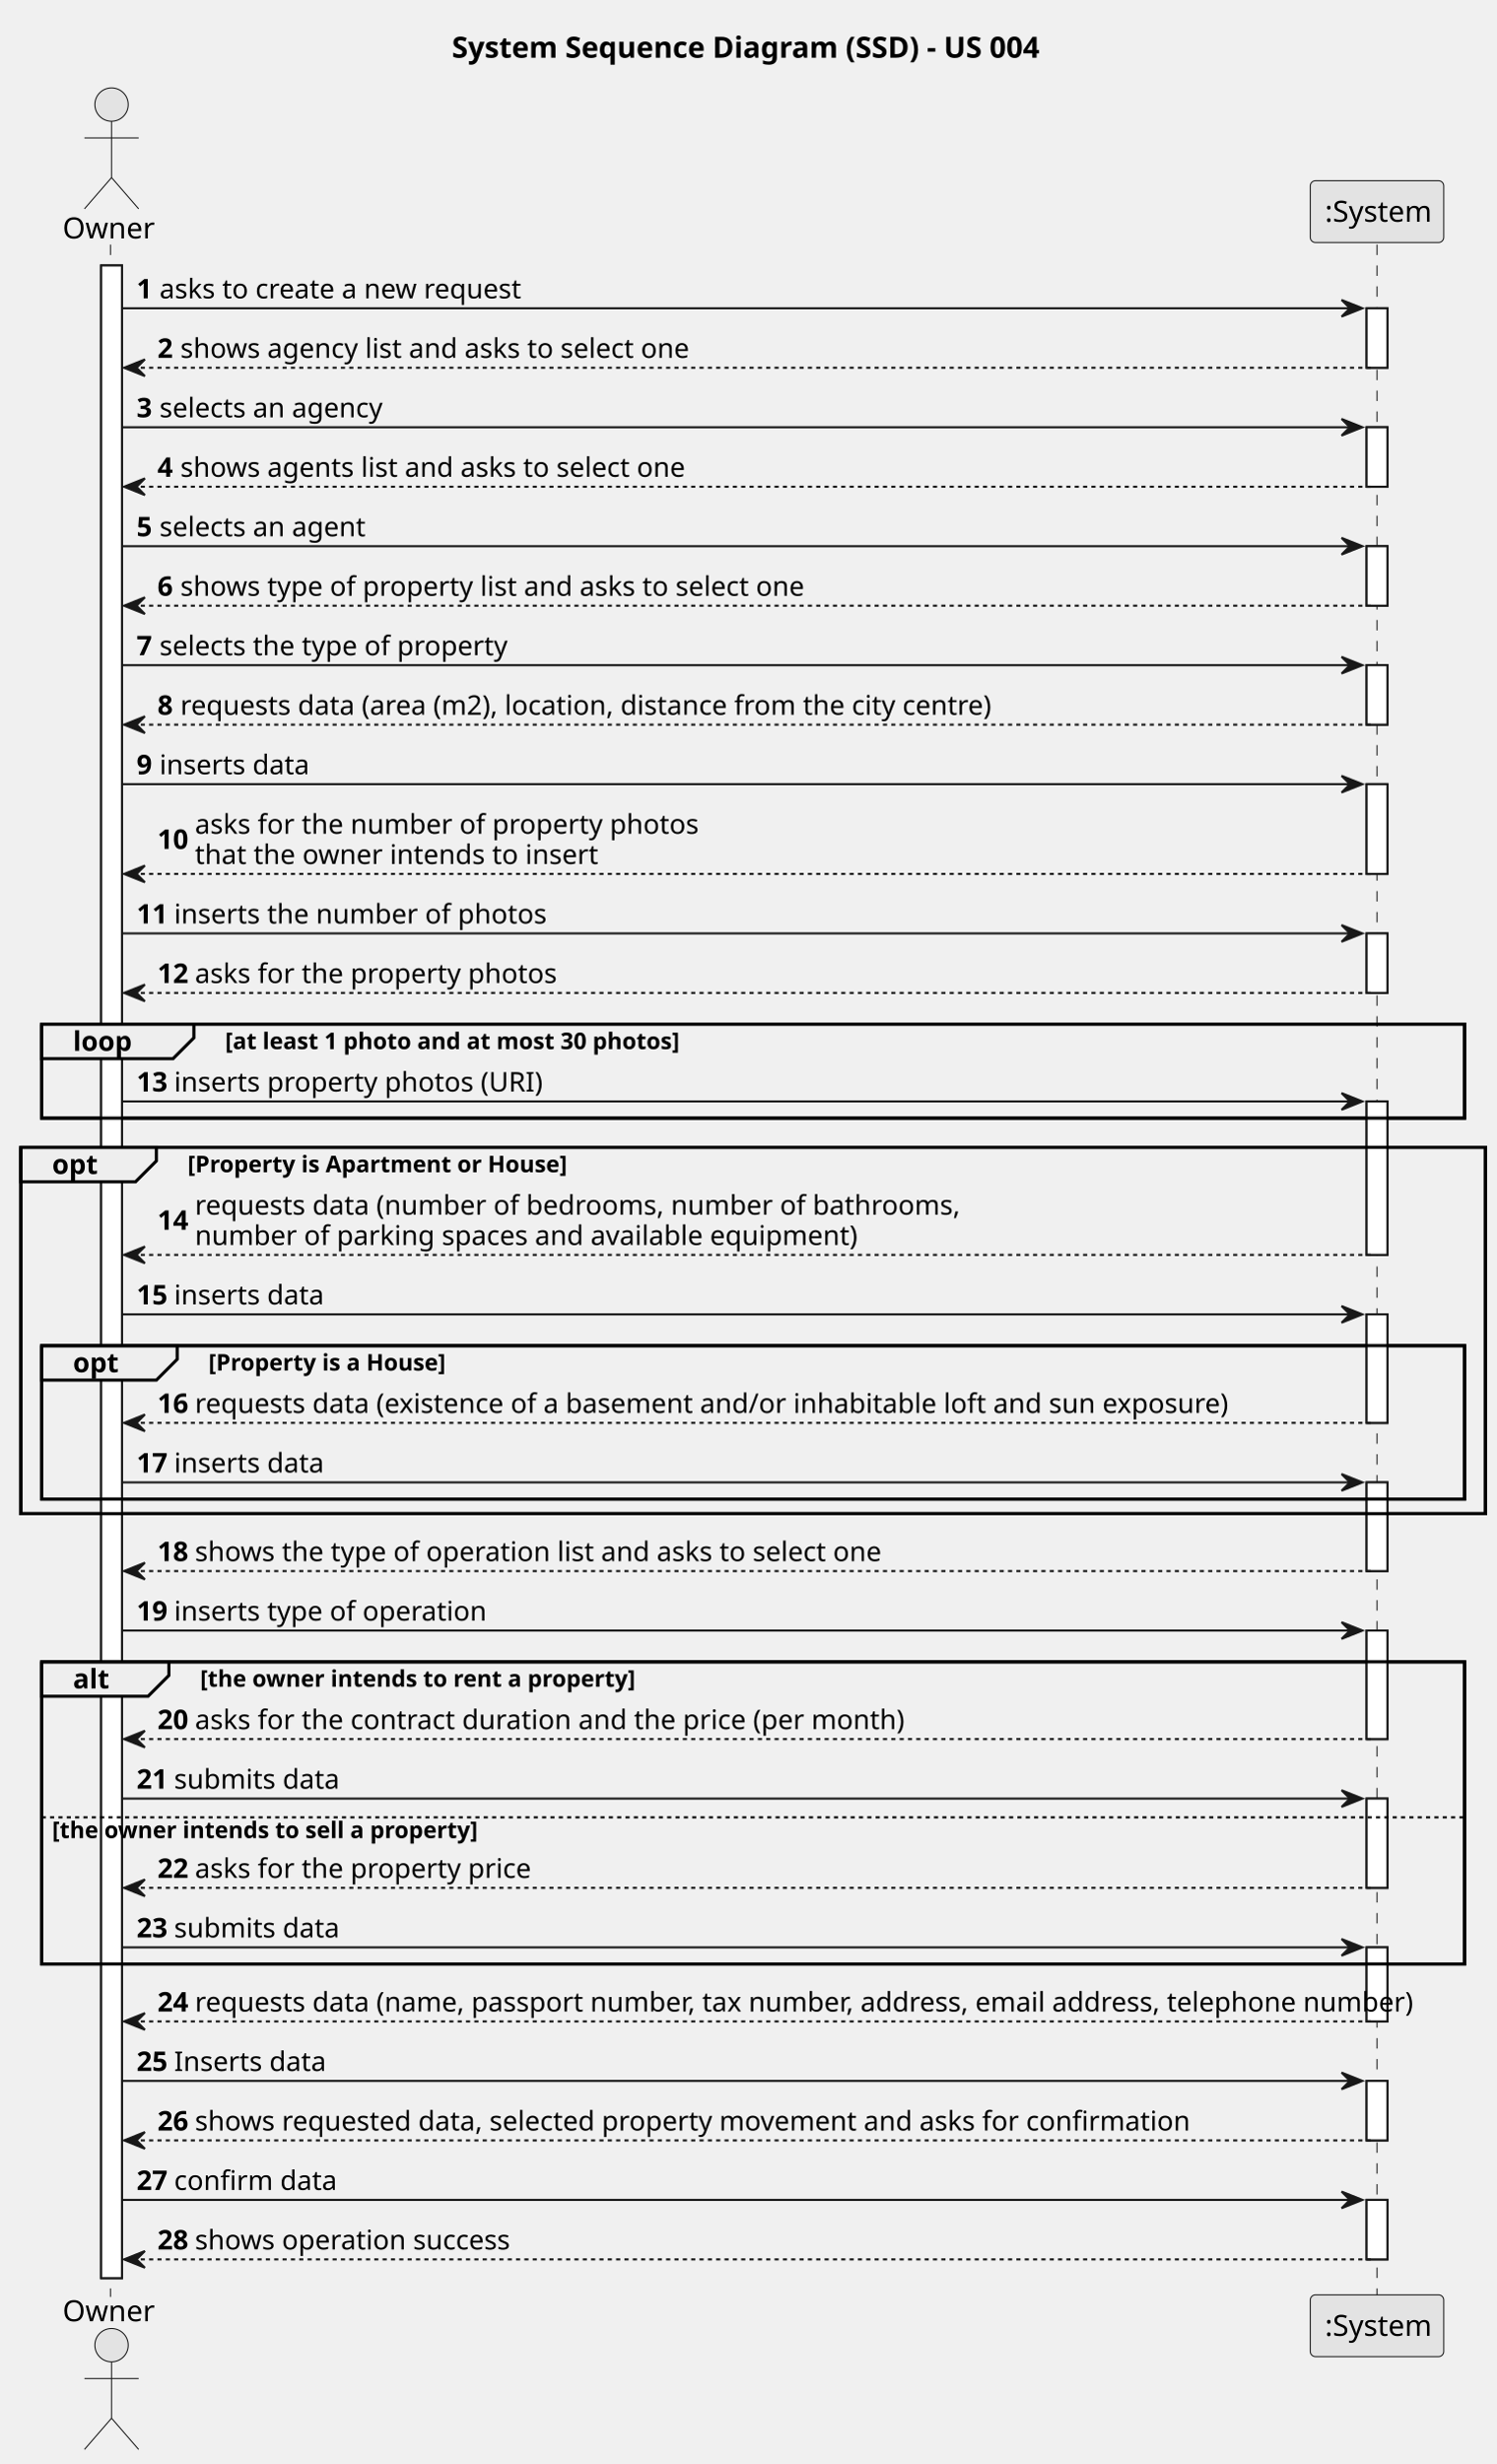
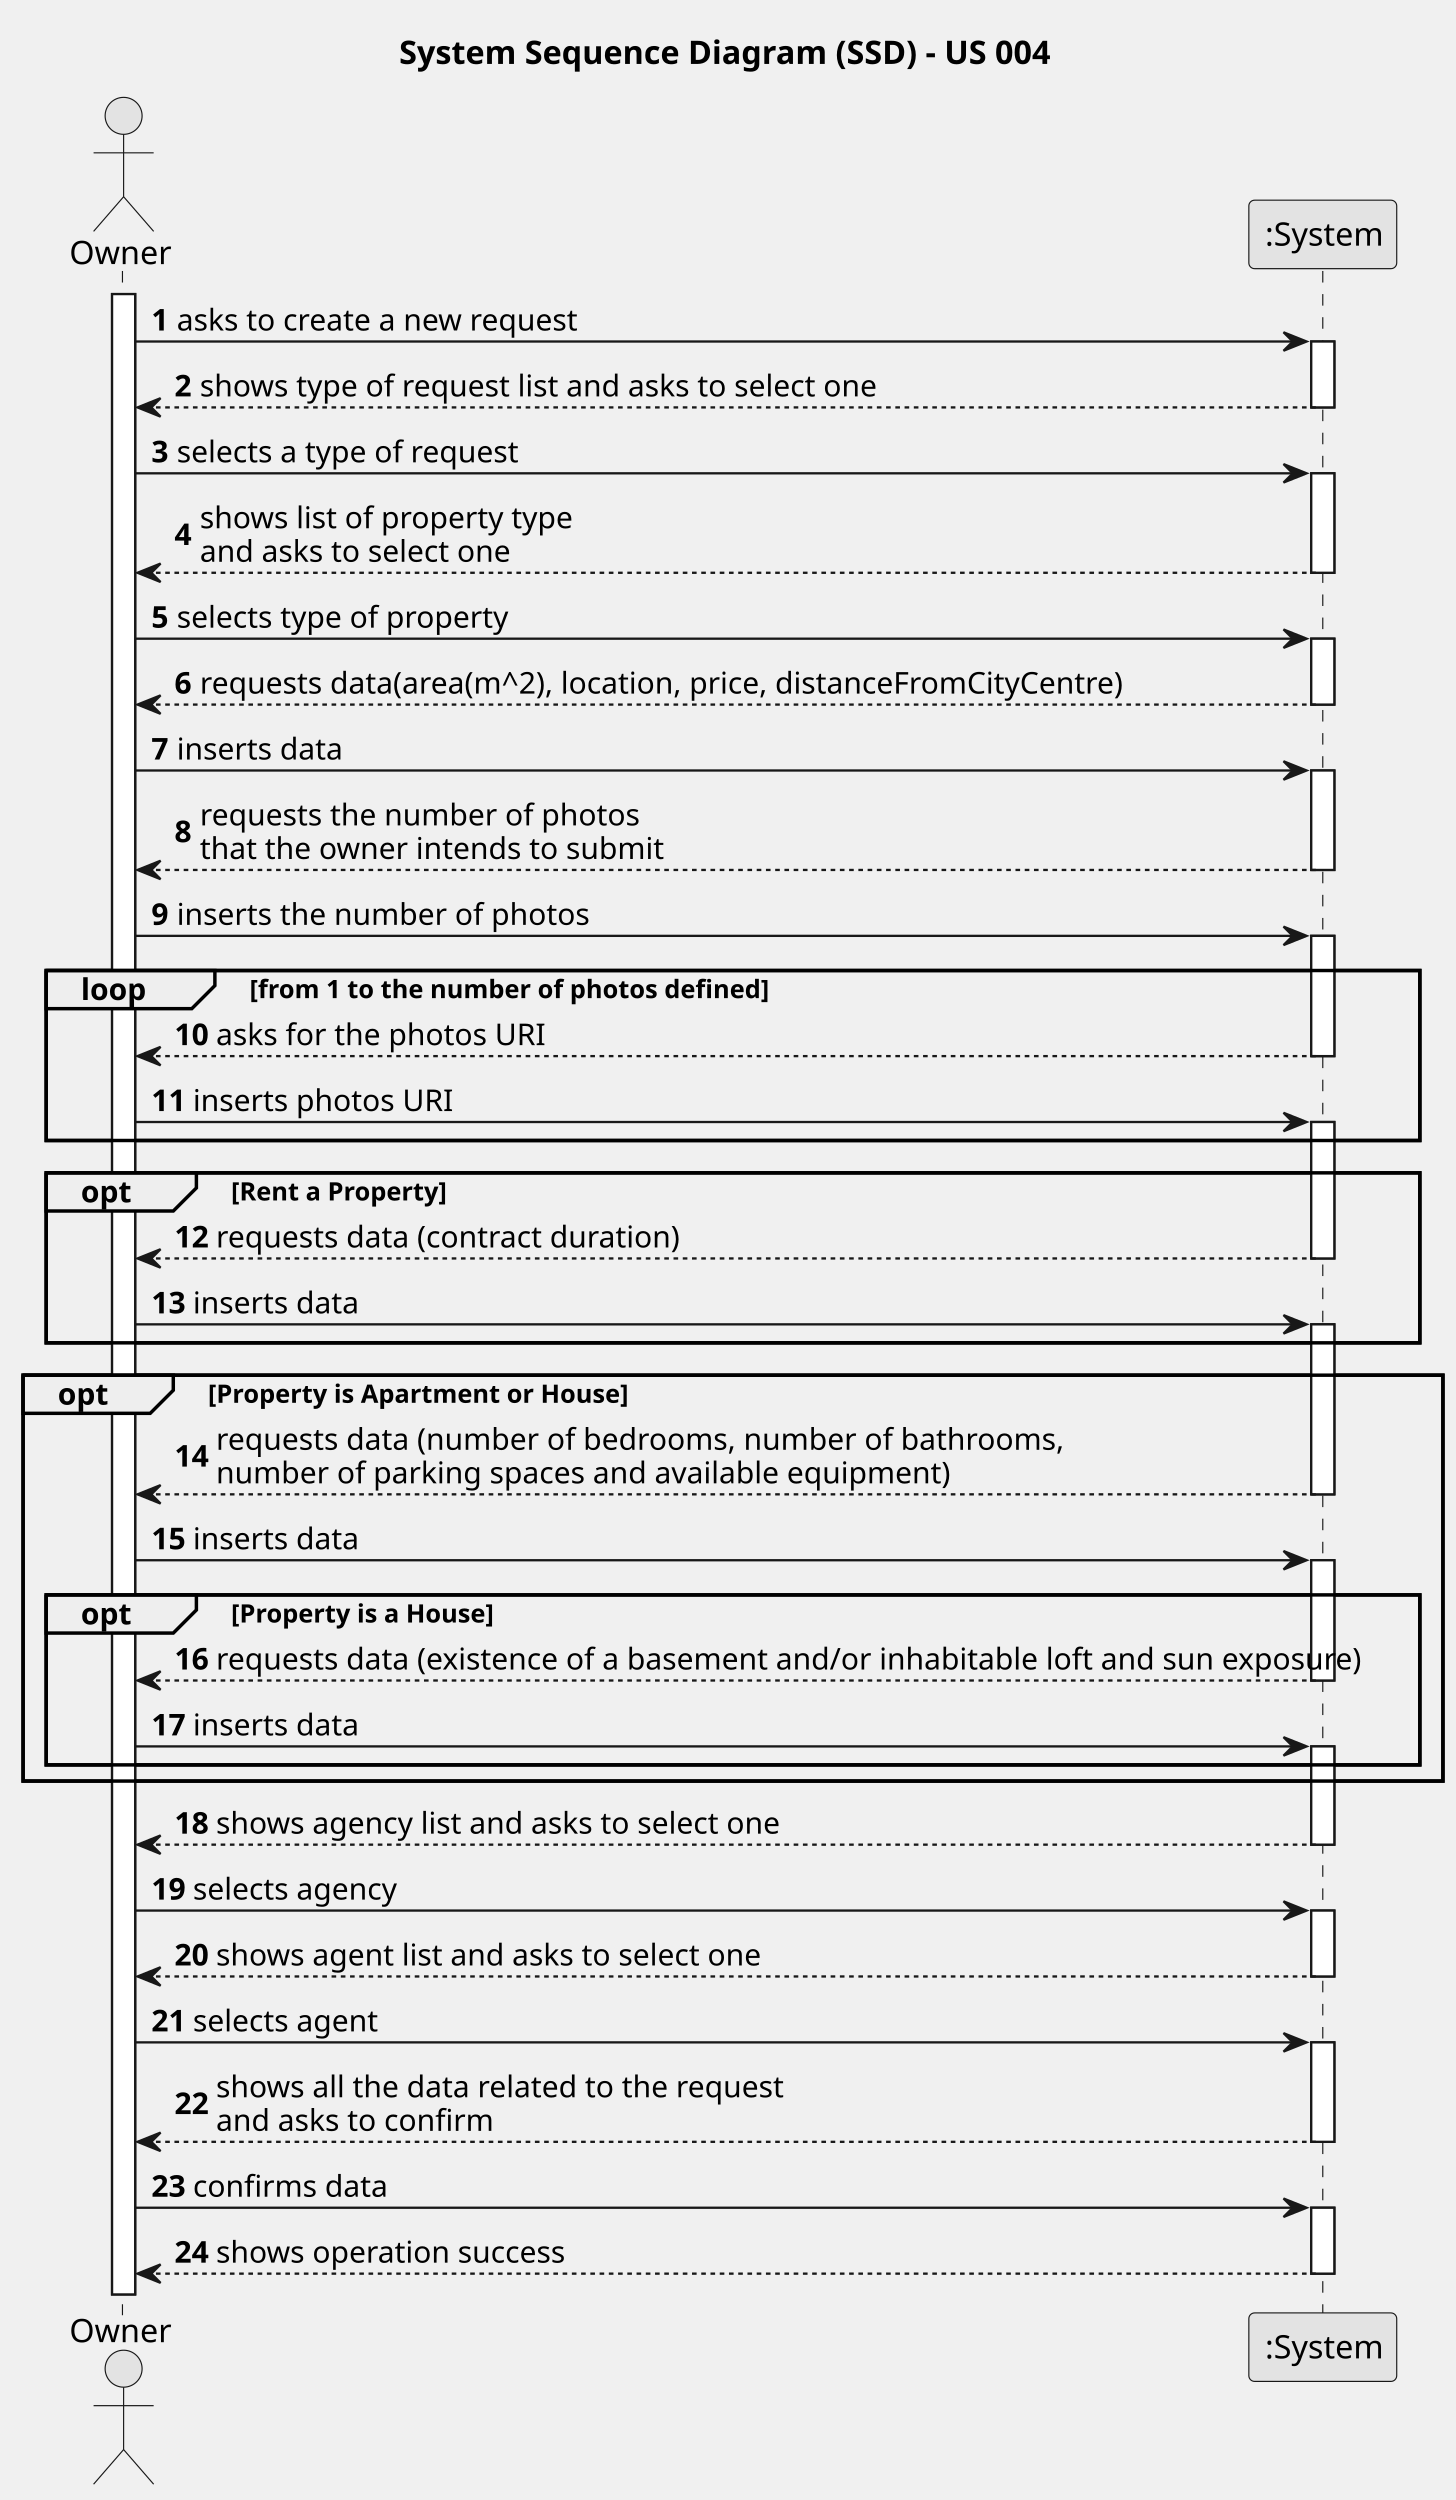
- <svg xmlns="http://www.w3.org/2000/svg" contentStyleType="text/css" height="1181px" preserveAspectRatio="none" style="width:718px;height:1181px;background:#FFFFFF;" version="1.1" viewBox="0 0 718 1181" width="718px" zoomAndPan="magnify">
+ <svg xmlns="http://www.w3.org/2000/svg" contentStyleType="text/css" height="1082px" preserveAspectRatio="none" style="width:630px;height:1082px;background:#FFFFFF;" version="1.1" viewBox="0 0 630 1082" width="630px" zoomAndPan="magnify">
  <defs />
  <g>
-     <text fill="#000000" font-family="sans-serif" font-size="14" font-weight="bold" lengthAdjust="spacing" textLength="288" x="216.75" y="27.674">System Sequence Diagram (SSD) - US 004</text>
-     <rect fill="#FFFFFF" height="965.086" style="stroke:#181818;stroke-width:1.0;" width="10" x="48.5" y="127.281" />
-     <rect fill="#FFFFFF" height="28.523" style="stroke:#181818;stroke-width:1.0;" width="10" x="655.5" y="147.805" />
-     <rect fill="#FFFFFF" height="28.523" style="stroke:#181818;stroke-width:1.0;" width="10" x="655.5" y="204.852" />
-     <rect fill="#FFFFFF" height="28.523" style="stroke:#181818;stroke-width:1.0;" width="10" x="655.5" y="261.898" />
-     <rect fill="#FFFFFF" height="28.523" style="stroke:#181818;stroke-width:1.0;" width="10" x="655.5" y="318.945" />
-     <rect fill="#FFFFFF" height="43.047" style="stroke:#181818;stroke-width:1.0;" width="10" x="655.5" y="375.992" />
-     <rect fill="#FFFFFF" height="28.523" style="stroke:#181818;stroke-width:1.0;" width="10" x="655.5" y="447.562" />
-     <rect fill="#FFFFFF" height="73.57" style="stroke:#181818;stroke-width:1.0;" width="10" x="655.5" y="528.133" />
-     <rect fill="#FFFFFF" height="52.047" style="stroke:#181818;stroke-width:1.0;" width="10" x="655.5" y="630.227" />
-     <rect fill="#FFFFFF" height="42.523" style="stroke:#181818;stroke-width:1.0;" width="10" x="655.5" y="710.797" />
-     <rect fill="#FFFFFF" height="52.047" style="stroke:#181818;stroke-width:1.0;" width="10" x="655.5" y="781.844" />
-     <rect fill="#FFFFFF" height="42.812" style="stroke:#181818;stroke-width:1.0;" width="10" x="655.5" y="862.414" />
-     <rect fill="#FFFFFF" height="35.523" style="stroke:#181818;stroke-width:1.0;" width="10" x="655.5" y="933.75" />
-     <rect fill="#FFFFFF" height="28.523" style="stroke:#181818;stroke-width:1.0;" width="10" x="655.5" y="997.797" />
-     <rect fill="#FFFFFF" height="28.523" style="stroke:#181818;stroke-width:1.0;" width="10" x="655.5" y="1054.844" />
-     <rect fill="none" height="45.047" style="stroke:#000000;stroke-width:1.5;" width="682.5" x="20" y="491.086" />
-     <rect fill="none" height="175.664" style="stroke:#000000;stroke-width:1.5;" width="702.5" x="10" y="550.133" />
-     <rect fill="none" height="73.57" style="stroke:#000000;stroke-width:1.5;" width="682.5" x="20" y="645.227" />
-     <rect fill="none" height="144.906" style="stroke:#000000;stroke-width:1.5;" width="682.5" x="20" y="796.844" />
-     <line style="stroke:#181818;stroke-width:0.5;stroke-dasharray:5.0,5.0;" x1="53" x2="53" y1="117.281" y2="1101.367" />
-     <line style="stroke:#181818;stroke-width:0.5;stroke-dasharray:5.0,5.0;" x1="660.5" x2="660.5" y1="117.281" y2="1101.367" />
+     <text fill="#000000" font-family="sans-serif" font-size="14" font-weight="bold" lengthAdjust="spacing" textLength="288" x="172.75" y="27.674">System Sequence Diagram (SSD) - US 004</text>
+     <rect fill="#FFFFFF" height="865.75" style="stroke:#181818;stroke-width:1.0;" width="10" x="48.5" y="127.281" />
+     <rect fill="#FFFFFF" height="28.523" style="stroke:#181818;stroke-width:1.0;" width="10" x="567.5" y="147.805" />
+     <rect fill="#FFFFFF" height="43.047" style="stroke:#181818;stroke-width:1.0;" width="10" x="567.5" y="204.852" />
+     <rect fill="#FFFFFF" height="28.523" style="stroke:#181818;stroke-width:1.0;" width="10" x="567.5" y="276.422" />
+     <rect fill="#FFFFFF" height="43.047" style="stroke:#181818;stroke-width:1.0;" width="10" x="567.5" y="333.469" />
+     <rect fill="#FFFFFF" height="52.047" style="stroke:#181818;stroke-width:1.0;" width="10" x="567.5" y="405.039" />
+     <rect fill="#FFFFFF" height="59.047" style="stroke:#181818;stroke-width:1.0;" width="10" x="567.5" y="485.609" />
+     <rect fill="#FFFFFF" height="73.57" style="stroke:#181818;stroke-width:1.0;" width="10" x="567.5" y="573.18" />
+     <rect fill="#FFFFFF" height="52.047" style="stroke:#181818;stroke-width:1.0;" width="10" x="567.5" y="675.273" />
+     <rect fill="#FFFFFF" height="42.523" style="stroke:#181818;stroke-width:1.0;" width="10" x="567.5" y="755.844" />
+     <rect fill="#FFFFFF" height="28.523" style="stroke:#181818;stroke-width:1.0;" width="10" x="567.5" y="826.891" />
+     <rect fill="#FFFFFF" height="43.047" style="stroke:#181818;stroke-width:1.0;" width="10" x="567.5" y="883.938" />
+     <rect fill="#FFFFFF" height="28.523" style="stroke:#181818;stroke-width:1.0;" width="10" x="567.5" y="955.508" />
+     <rect fill="none" height="73.57" style="stroke:#000000;stroke-width:1.5;" width="594.5" x="20" y="420.039" />
+     <rect fill="none" height="73.57" style="stroke:#000000;stroke-width:1.5;" width="594.5" x="20" y="507.609" />
+     <rect fill="none" height="175.664" style="stroke:#000000;stroke-width:1.5;" width="614.5" x="10" y="595.18" />
+     <rect fill="none" height="73.57" style="stroke:#000000;stroke-width:1.5;" width="594.5" x="20" y="690.273" />
+     <line style="stroke:#181818;stroke-width:0.5;stroke-dasharray:5.0,5.0;" x1="53" x2="53" y1="117.281" y2="1002.031" />
+     <line style="stroke:#181818;stroke-width:0.5;stroke-dasharray:5.0,5.0;" x1="572.5" x2="572.5" y1="117.281" y2="1002.031" />
    <text fill="#000000" font-family="sans-serif" font-size="14" lengthAdjust="spacing" textLength="41" x="30" y="114.314">Owner</text>
    <ellipse cx="53.5" cy="50.141" fill="#E3E3E3" rx="8" ry="8" style="stroke:#181818;stroke-width:0.5;" />
    <path d="M53.5,58.141 L53.5,85.141 M40.5,66.141 L66.5,66.141 M53.5,85.141 L40.5,100.141 M53.5,85.141 L66.5,100.141 " fill="none" style="stroke:#181818;stroke-width:0.5;" />
-     <text fill="#000000" font-family="sans-serif" font-size="14" lengthAdjust="spacing" textLength="41" x="30" y="1113.041">Owner</text>
-     <ellipse cx="53.5" cy="1124.508" fill="#E3E3E3" rx="8" ry="8" style="stroke:#181818;stroke-width:0.5;" />
-     <path d="M53.5,1132.508 L53.5,1159.508 M40.5,1140.508 L66.5,1140.508 M53.5,1159.508 L40.5,1174.508 M53.5,1159.508 L66.5,1174.508 " fill="none" style="stroke:#181818;stroke-width:0.5;" />
-     <rect fill="#E3E3E3" height="29.641" rx="2.5" ry="2.5" style="stroke:#181818;stroke-width:0.5;" width="64" x="628.5" y="86.641" />
-     <text fill="#000000" font-family="sans-serif" font-size="14" lengthAdjust="spacing" textLength="50" x="635.5" y="106.314">:System</text>
-     <rect fill="#E3E3E3" height="29.641" rx="2.5" ry="2.5" style="stroke:#181818;stroke-width:0.5;" width="64" x="628.5" y="1100.367" />
-     <text fill="#000000" font-family="sans-serif" font-size="14" lengthAdjust="spacing" textLength="50" x="635.5" y="1120.041">:System</text>
-     <rect fill="#FFFFFF" height="965.086" style="stroke:#181818;stroke-width:1.0;" width="10" x="48.5" y="127.281" />
-     <rect fill="#FFFFFF" height="28.523" style="stroke:#181818;stroke-width:1.0;" width="10" x="655.5" y="147.805" />
-     <rect fill="#FFFFFF" height="28.523" style="stroke:#181818;stroke-width:1.0;" width="10" x="655.5" y="204.852" />
-     <rect fill="#FFFFFF" height="28.523" style="stroke:#181818;stroke-width:1.0;" width="10" x="655.5" y="261.898" />
-     <rect fill="#FFFFFF" height="28.523" style="stroke:#181818;stroke-width:1.0;" width="10" x="655.5" y="318.945" />
-     <rect fill="#FFFFFF" height="43.047" style="stroke:#181818;stroke-width:1.0;" width="10" x="655.5" y="375.992" />
-     <rect fill="#FFFFFF" height="28.523" style="stroke:#181818;stroke-width:1.0;" width="10" x="655.5" y="447.562" />
-     <rect fill="#FFFFFF" height="73.57" style="stroke:#181818;stroke-width:1.0;" width="10" x="655.5" y="528.133" />
-     <rect fill="#FFFFFF" height="52.047" style="stroke:#181818;stroke-width:1.0;" width="10" x="655.5" y="630.227" />
-     <rect fill="#FFFFFF" height="42.523" style="stroke:#181818;stroke-width:1.0;" width="10" x="655.5" y="710.797" />
-     <rect fill="#FFFFFF" height="52.047" style="stroke:#181818;stroke-width:1.0;" width="10" x="655.5" y="781.844" />
-     <rect fill="#FFFFFF" height="42.812" style="stroke:#181818;stroke-width:1.0;" width="10" x="655.5" y="862.414" />
-     <rect fill="#FFFFFF" height="35.523" style="stroke:#181818;stroke-width:1.0;" width="10" x="655.5" y="933.75" />
-     <rect fill="#FFFFFF" height="28.523" style="stroke:#181818;stroke-width:1.0;" width="10" x="655.5" y="997.797" />
-     <rect fill="#FFFFFF" height="28.523" style="stroke:#181818;stroke-width:1.0;" width="10" x="655.5" y="1054.844" />
-     <polygon fill="#181818" points="643.5,143.805,653.5,147.805,643.5,151.805,647.5,147.805" style="stroke:#181818;stroke-width:1.0;" />
-     <line style="stroke:#181818;stroke-width:1.0;" x1="58.5" x2="649.5" y1="147.805" y2="147.805" />
+     <text fill="#000000" font-family="sans-serif" font-size="14" lengthAdjust="spacing" textLength="41" x="30" y="1013.705">Owner</text>
+     <ellipse cx="53.5" cy="1025.172" fill="#E3E3E3" rx="8" ry="8" style="stroke:#181818;stroke-width:0.5;" />
+     <path d="M53.5,1033.172 L53.5,1060.172 M40.5,1041.172 L66.5,1041.172 M53.5,1060.172 L40.5,1075.172 M53.5,1060.172 L66.5,1075.172 " fill="none" style="stroke:#181818;stroke-width:0.5;" />
+     <rect fill="#E3E3E3" height="29.641" rx="2.5" ry="2.5" style="stroke:#181818;stroke-width:0.5;" width="64" x="540.5" y="86.641" />
+     <text fill="#000000" font-family="sans-serif" font-size="14" lengthAdjust="spacing" textLength="50" x="547.5" y="106.314">:System</text>
+     <rect fill="#E3E3E3" height="29.641" rx="2.5" ry="2.5" style="stroke:#181818;stroke-width:0.5;" width="64" x="540.5" y="1001.031" />
+     <text fill="#000000" font-family="sans-serif" font-size="14" lengthAdjust="spacing" textLength="50" x="547.5" y="1020.705">:System</text>
+     <rect fill="#FFFFFF" height="865.75" style="stroke:#181818;stroke-width:1.0;" width="10" x="48.5" y="127.281" />
+     <rect fill="#FFFFFF" height="28.523" style="stroke:#181818;stroke-width:1.0;" width="10" x="567.5" y="147.805" />
+     <rect fill="#FFFFFF" height="43.047" style="stroke:#181818;stroke-width:1.0;" width="10" x="567.5" y="204.852" />
+     <rect fill="#FFFFFF" height="28.523" style="stroke:#181818;stroke-width:1.0;" width="10" x="567.5" y="276.422" />
+     <rect fill="#FFFFFF" height="43.047" style="stroke:#181818;stroke-width:1.0;" width="10" x="567.5" y="333.469" />
+     <rect fill="#FFFFFF" height="52.047" style="stroke:#181818;stroke-width:1.0;" width="10" x="567.5" y="405.039" />
+     <rect fill="#FFFFFF" height="59.047" style="stroke:#181818;stroke-width:1.0;" width="10" x="567.5" y="485.609" />
+     <rect fill="#FFFFFF" height="73.57" style="stroke:#181818;stroke-width:1.0;" width="10" x="567.5" y="573.18" />
+     <rect fill="#FFFFFF" height="52.047" style="stroke:#181818;stroke-width:1.0;" width="10" x="567.5" y="675.273" />
+     <rect fill="#FFFFFF" height="42.523" style="stroke:#181818;stroke-width:1.0;" width="10" x="567.5" y="755.844" />
+     <rect fill="#FFFFFF" height="28.523" style="stroke:#181818;stroke-width:1.0;" width="10" x="567.5" y="826.891" />
+     <rect fill="#FFFFFF" height="43.047" style="stroke:#181818;stroke-width:1.0;" width="10" x="567.5" y="883.938" />
+     <rect fill="#FFFFFF" height="28.523" style="stroke:#181818;stroke-width:1.0;" width="10" x="567.5" y="955.508" />
+     <polygon fill="#181818" points="555.5,143.805,565.5,147.805,555.5,151.805,559.5,147.805" style="stroke:#181818;stroke-width:1.0;" />
+     <line style="stroke:#181818;stroke-width:1.0;" x1="58.5" x2="561.5" y1="147.805" y2="147.805" />
    <text fill="#000000" font-family="sans-serif" font-size="13" font-weight="bold" lengthAdjust="spacing" textLength="7" x="65.5" y="143.05">1</text>
    <text fill="#000000" font-family="sans-serif" font-size="13" lengthAdjust="spacing" textLength="168" x="76.5" y="143.05">asks to create a new request</text>
    <polygon fill="#181818" points="69.5,172.328,59.5,176.328,69.5,180.328,65.5,176.328" style="stroke:#181818;stroke-width:1.0;" />
-     <line style="stroke:#181818;stroke-width:1.0;stroke-dasharray:2.0,2.0;" x1="63.5" x2="659.5" y1="176.328" y2="176.328" />
+     <line style="stroke:#181818;stroke-width:1.0;stroke-dasharray:2.0,2.0;" x1="63.5" x2="571.5" y1="176.328" y2="176.328" />
    <text fill="#000000" font-family="sans-serif" font-size="13" font-weight="bold" lengthAdjust="spacing" textLength="7" x="75.5" y="171.573">2</text>
-     <text fill="#000000" font-family="sans-serif" font-size="13" lengthAdjust="spacing" textLength="240" x="86.5" y="171.573">shows agency list and asks to select one</text>
-     <polygon fill="#181818" points="643.5,200.852,653.5,204.852,643.5,208.852,647.5,204.852" style="stroke:#181818;stroke-width:1.0;" />
-     <line style="stroke:#181818;stroke-width:1.0;" x1="58.5" x2="649.5" y1="204.852" y2="204.852" />
+     <text fill="#000000" font-family="sans-serif" font-size="13" lengthAdjust="spacing" textLength="284" x="86.5" y="171.573">shows type of request list and asks to select one</text>
+     <polygon fill="#181818" points="555.5,200.852,565.5,204.852,555.5,208.852,559.5,204.852" style="stroke:#181818;stroke-width:1.0;" />
+     <line style="stroke:#181818;stroke-width:1.0;" x1="58.5" x2="561.5" y1="204.852" y2="204.852" />
    <text fill="#000000" font-family="sans-serif" font-size="13" font-weight="bold" lengthAdjust="spacing" textLength="7" x="65.5" y="200.097">3</text>
-     <text fill="#000000" font-family="sans-serif" font-size="13" lengthAdjust="spacing" textLength="106" x="76.5" y="200.097">selects an agency</text>
-     <polygon fill="#181818" points="69.5,229.375,59.5,233.375,69.5,237.375,65.5,233.375" style="stroke:#181818;stroke-width:1.0;" />
-     <line style="stroke:#181818;stroke-width:1.0;stroke-dasharray:2.0,2.0;" x1="63.5" x2="659.5" y1="233.375" y2="233.375" />
-     <text fill="#000000" font-family="sans-serif" font-size="13" font-weight="bold" lengthAdjust="spacing" textLength="7" x="75.5" y="228.62">4</text>
-     <text fill="#000000" font-family="sans-serif" font-size="13" lengthAdjust="spacing" textLength="237" x="86.5" y="228.62">shows agents list and asks to select one</text>
-     <polygon fill="#181818" points="643.5,257.898,653.5,261.898,643.5,265.898,647.5,261.898" style="stroke:#181818;stroke-width:1.0;" />
-     <line style="stroke:#181818;stroke-width:1.0;" x1="58.5" x2="649.5" y1="261.898" y2="261.898" />
-     <text fill="#000000" font-family="sans-serif" font-size="13" font-weight="bold" lengthAdjust="spacing" textLength="7" x="65.5" y="257.144">5</text>
-     <text fill="#000000" font-family="sans-serif" font-size="13" lengthAdjust="spacing" textLength="96" x="76.5" y="257.144">selects an agent</text>
-     <polygon fill="#181818" points="69.5,286.422,59.5,290.422,69.5,294.422,65.5,290.422" style="stroke:#181818;stroke-width:1.0;" />
-     <line style="stroke:#181818;stroke-width:1.0;stroke-dasharray:2.0,2.0;" x1="63.5" x2="659.5" y1="290.422" y2="290.422" />
-     <text fill="#000000" font-family="sans-serif" font-size="13" font-weight="bold" lengthAdjust="spacing" textLength="7" x="75.5" y="285.667">6</text>
-     <text fill="#000000" font-family="sans-serif" font-size="13" lengthAdjust="spacing" textLength="288" x="86.5" y="285.667">shows type of property list and asks to select one</text>
-     <polygon fill="#181818" points="643.5,314.945,653.5,318.945,643.5,322.945,647.5,318.945" style="stroke:#181818;stroke-width:1.0;" />
-     <line style="stroke:#181818;stroke-width:1.0;" x1="58.5" x2="649.5" y1="318.945" y2="318.945" />
-     <text fill="#000000" font-family="sans-serif" font-size="13" font-weight="bold" lengthAdjust="spacing" textLength="7" x="65.5" y="314.19">7</text>
-     <text fill="#000000" font-family="sans-serif" font-size="13" lengthAdjust="spacing" textLength="158" x="76.5" y="314.19">selects the type of property</text>
-     <polygon fill="#181818" points="69.5,343.469,59.5,347.469,69.5,351.469,65.5,347.469" style="stroke:#181818;stroke-width:1.0;" />
-     <line style="stroke:#181818;stroke-width:1.0;stroke-dasharray:2.0,2.0;" x1="63.5" x2="659.5" y1="347.469" y2="347.469" />
-     <text fill="#000000" font-family="sans-serif" font-size="13" font-weight="bold" lengthAdjust="spacing" textLength="7" x="75.5" y="342.714">8</text>
-     <text fill="#000000" font-family="sans-serif" font-size="13" lengthAdjust="spacing" textLength="372" x="86.5" y="342.714">requests data (area (m2), location, distance from the city centre)</text>
-     <polygon fill="#181818" points="643.5,371.992,653.5,375.992,643.5,379.992,647.5,375.992" style="stroke:#181818;stroke-width:1.0;" />
-     <line style="stroke:#181818;stroke-width:1.0;" x1="58.5" x2="649.5" y1="375.992" y2="375.992" />
-     <text fill="#000000" font-family="sans-serif" font-size="13" font-weight="bold" lengthAdjust="spacing" textLength="7" x="65.5" y="371.237">9</text>
-     <text fill="#000000" font-family="sans-serif" font-size="13" lengthAdjust="spacing" textLength="68" x="76.5" y="371.237">inserts data</text>
-     <polygon fill="#181818" points="69.5,415.039,59.5,419.039,69.5,423.039,65.5,419.039" style="stroke:#181818;stroke-width:1.0;" />
-     <line style="stroke:#181818;stroke-width:1.0;stroke-dasharray:2.0,2.0;" x1="63.5" x2="659.5" y1="419.039" y2="419.039" />
-     <text fill="#000000" font-family="sans-serif" font-size="13" font-weight="bold" lengthAdjust="spacing" textLength="14" x="75.5" y="407.022">10</text>
-     <text fill="#000000" font-family="sans-serif" font-size="13" lengthAdjust="spacing" textLength="223" x="93.5" y="399.761">asks for the number of property photos</text>
-     <text fill="#000000" font-family="sans-serif" font-size="13" lengthAdjust="spacing" textLength="179" x="93.5" y="414.284">that the owner intends to insert</text>
-     <polygon fill="#181818" points="643.5,443.562,653.5,447.562,643.5,451.562,647.5,447.562" style="stroke:#181818;stroke-width:1.0;" />
-     <line style="stroke:#181818;stroke-width:1.0;" x1="58.5" x2="649.5" y1="447.562" y2="447.562" />
-     <text fill="#000000" font-family="sans-serif" font-size="13" font-weight="bold" lengthAdjust="spacing" textLength="14" x="65.5" y="442.808">11</text>
-     <text fill="#000000" font-family="sans-serif" font-size="13" lengthAdjust="spacing" textLength="165" x="83.5" y="442.808">inserts the number of photos</text>
-     <polygon fill="#181818" points="69.5,472.086,59.5,476.086,69.5,480.086,65.5,476.086" style="stroke:#181818;stroke-width:1.0;" />
-     <line style="stroke:#181818;stroke-width:1.0;stroke-dasharray:2.0,2.0;" x1="63.5" x2="659.5" y1="476.086" y2="476.086" />
-     <text fill="#000000" font-family="sans-serif" font-size="13" font-weight="bold" lengthAdjust="spacing" textLength="14" x="75.5" y="471.331">12</text>
-     <text fill="#000000" font-family="sans-serif" font-size="13" lengthAdjust="spacing" textLength="162" x="93.5" y="471.331">asks for the property photos</text>
-     <path d="M20,491.086 L93,491.086 L93,497.609 L83,507.609 L20,507.609 L20,491.086 " fill="#EEEEEE" style="stroke:#000000;stroke-width:1.5;" />
-     <rect fill="none" height="45.047" style="stroke:#000000;stroke-width:1.5;" width="682.5" x="20" y="491.086" />
-     <text fill="#000000" font-family="sans-serif" font-size="13" font-weight="bold" lengthAdjust="spacing" textLength="28" x="35" y="503.854">loop</text>
-     <text fill="#000000" font-family="sans-serif" font-size="11" font-weight="bold" lengthAdjust="spacing" textLength="217" x="108" y="503.044">[at least 1 photo and at most 30 photos]</text>
-     <polygon fill="#181818" points="643.5,524.133,653.5,528.133,643.5,532.133,647.5,528.133" style="stroke:#181818;stroke-width:1.0;" />
-     <line style="stroke:#181818;stroke-width:1.0;" x1="58.5" x2="649.5" y1="528.133" y2="528.133" />
-     <text fill="#000000" font-family="sans-serif" font-size="13" font-weight="bold" lengthAdjust="spacing" textLength="14" x="65.5" y="523.378">13</text>
-     <text fill="#000000" font-family="sans-serif" font-size="13" lengthAdjust="spacing" textLength="166" x="83.5" y="523.378">inserts property photos (URI)</text>
-     <path d="M10,550.133 L75,550.133 L75,556.656 L65,566.656 L10,566.656 L10,550.133 " fill="#EEEEEE" style="stroke:#000000;stroke-width:1.5;" />
-     <rect fill="none" height="175.664" style="stroke:#000000;stroke-width:1.5;" width="702.5" x="10" y="550.133" />
-     <text fill="#000000" font-family="sans-serif" font-size="13" font-weight="bold" lengthAdjust="spacing" textLength="20" x="25" y="562.901">opt</text>
-     <text fill="#000000" font-family="sans-serif" font-size="11" font-weight="bold" lengthAdjust="spacing" textLength="184" x="90" y="562.091">[Property is Apartment or House]</text>
-     <polygon fill="#181818" points="69.5,597.703,59.5,601.703,69.5,605.703,65.5,601.703" style="stroke:#181818;stroke-width:1.0;" />
-     <line style="stroke:#181818;stroke-width:1.0;stroke-dasharray:2.0,2.0;" x1="63.5" x2="659.5" y1="601.703" y2="601.703" />
-     <text fill="#000000" font-family="sans-serif" font-size="13" font-weight="bold" lengthAdjust="spacing" textLength="14" x="75.5" y="589.687">14</text>
-     <text fill="#000000" font-family="sans-serif" font-size="13" lengthAdjust="spacing" textLength="339" x="93.5" y="582.425">requests data (number of bedrooms, number of bathrooms,</text>
-     <text fill="#000000" font-family="sans-serif" font-size="13" lengthAdjust="spacing" textLength="295" x="93.5" y="596.948">number of parking spaces and available equipment)</text>
-     <polygon fill="#181818" points="643.5,626.227,653.5,630.227,643.5,634.227,647.5,630.227" style="stroke:#181818;stroke-width:1.0;" />
-     <line style="stroke:#181818;stroke-width:1.0;" x1="58.5" x2="649.5" y1="630.227" y2="630.227" />
-     <text fill="#000000" font-family="sans-serif" font-size="13" font-weight="bold" lengthAdjust="spacing" textLength="14" x="65.5" y="625.472">15</text>
-     <text fill="#000000" font-family="sans-serif" font-size="13" lengthAdjust="spacing" textLength="68" x="83.5" y="625.472">inserts data</text>
-     <path d="M20,645.227 L85,645.227 L85,651.75 L75,661.75 L20,661.75 L20,645.227 " fill="#EEEEEE" style="stroke:#000000;stroke-width:1.5;" />
-     <rect fill="none" height="73.57" style="stroke:#000000;stroke-width:1.5;" width="682.5" x="20" y="645.227" />
-     <text fill="#000000" font-family="sans-serif" font-size="13" font-weight="bold" lengthAdjust="spacing" textLength="20" x="35" y="657.995">opt</text>
-     <text fill="#000000" font-family="sans-serif" font-size="11" font-weight="bold" lengthAdjust="spacing" textLength="116" x="100" y="657.185">[Property is a House]</text>
-     <polygon fill="#181818" points="69.5,678.273,59.5,682.273,69.5,686.273,65.5,682.273" style="stroke:#181818;stroke-width:1.0;" />
-     <line style="stroke:#181818;stroke-width:1.0;stroke-dasharray:2.0,2.0;" x1="63.5" x2="659.5" y1="682.273" y2="682.273" />
-     <text fill="#000000" font-family="sans-serif" font-size="13" font-weight="bold" lengthAdjust="spacing" textLength="14" x="75.5" y="677.519">16</text>
-     <text fill="#000000" font-family="sans-serif" font-size="13" lengthAdjust="spacing" textLength="467" x="93.5" y="677.519">requests data (existence of a basement and/or inhabitable loft and sun exposure)</text>
-     <polygon fill="#181818" points="643.5,706.797,653.5,710.797,643.5,714.797,647.5,710.797" style="stroke:#181818;stroke-width:1.0;" />
-     <line style="stroke:#181818;stroke-width:1.0;" x1="58.5" x2="649.5" y1="710.797" y2="710.797" />
-     <text fill="#000000" font-family="sans-serif" font-size="13" font-weight="bold" lengthAdjust="spacing" textLength="14" x="65.5" y="706.042">17</text>
-     <text fill="#000000" font-family="sans-serif" font-size="13" lengthAdjust="spacing" textLength="68" x="83.5" y="706.042">inserts data</text>
-     <polygon fill="#181818" points="69.5,749.32,59.5,753.32,69.5,757.32,65.5,753.32" style="stroke:#181818;stroke-width:1.0;" />
-     <line style="stroke:#181818;stroke-width:1.0;stroke-dasharray:2.0,2.0;" x1="63.5" x2="659.5" y1="753.32" y2="753.32" />
-     <text fill="#000000" font-family="sans-serif" font-size="13" font-weight="bold" lengthAdjust="spacing" textLength="14" x="75.5" y="748.565">18</text>
-     <text fill="#000000" font-family="sans-serif" font-size="13" lengthAdjust="spacing" textLength="316" x="93.5" y="748.565">shows the type of operation list and asks to select one</text>
-     <polygon fill="#181818" points="643.5,777.844,653.5,781.844,643.5,785.844,647.5,781.844" style="stroke:#181818;stroke-width:1.0;" />
-     <line style="stroke:#181818;stroke-width:1.0;" x1="58.5" x2="649.5" y1="781.844" y2="781.844" />
-     <text fill="#000000" font-family="sans-serif" font-size="13" font-weight="bold" lengthAdjust="spacing" textLength="14" x="65.5" y="777.089">19</text>
-     <text fill="#000000" font-family="sans-serif" font-size="13" lengthAdjust="spacing" textLength="139" x="83.5" y="777.089">inserts type of operation</text>
-     <path d="M20,796.844 L81,796.844 L81,803.367 L71,813.367 L20,813.367 L20,796.844 " fill="#EEEEEE" style="stroke:#000000;stroke-width:1.5;" />
-     <rect fill="none" height="144.906" style="stroke:#000000;stroke-width:1.5;" width="682.5" x="20" y="796.844" />
-     <text fill="#000000" font-family="sans-serif" font-size="13" font-weight="bold" lengthAdjust="spacing" textLength="16" x="35" y="809.612">alt</text>
-     <text fill="#000000" font-family="sans-serif" font-size="11" font-weight="bold" lengthAdjust="spacing" textLength="210" x="96" y="808.802">[the owner intends to rent a property]</text>
-     <polygon fill="#181818" points="69.5,829.891,59.5,833.891,69.5,837.891,65.5,833.891" style="stroke:#181818;stroke-width:1.0;" />
-     <line style="stroke:#181818;stroke-width:1.0;stroke-dasharray:2.0,2.0;" x1="63.5" x2="659.5" y1="833.891" y2="833.891" />
-     <text fill="#000000" font-family="sans-serif" font-size="13" font-weight="bold" lengthAdjust="spacing" textLength="14" x="75.5" y="829.136">20</text>
-     <text fill="#000000" font-family="sans-serif" font-size="13" lengthAdjust="spacing" textLength="318" x="93.5" y="829.136">asks for the contract duration and the price (per month)</text>
-     <polygon fill="#181818" points="643.5,858.414,653.5,862.414,643.5,866.414,647.5,862.414" style="stroke:#181818;stroke-width:1.0;" />
-     <line style="stroke:#181818;stroke-width:1.0;" x1="58.5" x2="649.5" y1="862.414" y2="862.414" />
-     <text fill="#000000" font-family="sans-serif" font-size="13" font-weight="bold" lengthAdjust="spacing" textLength="14" x="65.5" y="857.659">21</text>
-     <text fill="#000000" font-family="sans-serif" font-size="13" lengthAdjust="spacing" textLength="75" x="83.5" y="857.659">submits data</text>
-     <line style="stroke:#000000;stroke-width:1.0;stroke-dasharray:2.0,2.0;" x1="20" x2="702.5" y1="871.414" y2="871.414" />
-     <text fill="#000000" font-family="sans-serif" font-size="11" font-weight="bold" lengthAdjust="spacing" textLength="207" x="25" y="881.372">[the owner intends to sell a property]</text>
-     <polygon fill="#181818" points="69.5,901.227,59.5,905.227,69.5,909.227,65.5,905.227" style="stroke:#181818;stroke-width:1.0;" />
-     <line style="stroke:#181818;stroke-width:1.0;stroke-dasharray:2.0,2.0;" x1="63.5" x2="659.5" y1="905.227" y2="905.227" />
-     <text fill="#000000" font-family="sans-serif" font-size="13" font-weight="bold" lengthAdjust="spacing" textLength="14" x="75.5" y="900.472">22</text>
-     <text fill="#000000" font-family="sans-serif" font-size="13" lengthAdjust="spacing" textLength="151" x="93.5" y="900.472">asks for the property price</text>
-     <polygon fill="#181818" points="643.5,929.75,653.5,933.75,643.5,937.75,647.5,933.75" style="stroke:#181818;stroke-width:1.0;" />
-     <line style="stroke:#181818;stroke-width:1.0;" x1="58.5" x2="649.5" y1="933.75" y2="933.75" />
-     <text fill="#000000" font-family="sans-serif" font-size="13" font-weight="bold" lengthAdjust="spacing" textLength="14" x="65.5" y="928.995">23</text>
-     <text fill="#000000" font-family="sans-serif" font-size="13" lengthAdjust="spacing" textLength="75" x="83.5" y="928.995">submits data</text>
-     <polygon fill="#181818" points="69.5,965.273,59.5,969.273,69.5,973.273,65.5,969.273" style="stroke:#181818;stroke-width:1.0;" />
-     <line style="stroke:#181818;stroke-width:1.0;stroke-dasharray:2.0,2.0;" x1="63.5" x2="659.5" y1="969.273" y2="969.273" />
-     <text fill="#000000" font-family="sans-serif" font-size="13" font-weight="bold" lengthAdjust="spacing" textLength="14" x="75.5" y="964.519">24</text>
-     <text fill="#000000" font-family="sans-serif" font-size="13" lengthAdjust="spacing" textLength="555" x="93.5" y="964.519">requests data (name, passport number, tax number, address, email address, telephone number)</text>
-     <polygon fill="#181818" points="643.5,993.797,653.5,997.797,643.5,1001.797,647.5,997.797" style="stroke:#181818;stroke-width:1.0;" />
-     <line style="stroke:#181818;stroke-width:1.0;" x1="58.5" x2="649.5" y1="997.797" y2="997.797" />
-     <text fill="#000000" font-family="sans-serif" font-size="13" font-weight="bold" lengthAdjust="spacing" textLength="14" x="65.5" y="993.042">25</text>
-     <text fill="#000000" font-family="sans-serif" font-size="13" lengthAdjust="spacing" textLength="68" x="83.5" y="993.042">Inserts data</text>
-     <polygon fill="#181818" points="69.5,1022.32,59.5,1026.32,69.5,1030.32,65.5,1026.32" style="stroke:#181818;stroke-width:1.0;" />
-     <line style="stroke:#181818;stroke-width:1.0;stroke-dasharray:2.0,2.0;" x1="63.5" x2="659.5" y1="1026.32" y2="1026.32" />
-     <text fill="#000000" font-family="sans-serif" font-size="13" font-weight="bold" lengthAdjust="spacing" textLength="14" x="75.5" y="1021.565">26</text>
-     <text fill="#000000" font-family="sans-serif" font-size="13" lengthAdjust="spacing" textLength="447" x="93.5" y="1021.565">shows requested data, selected property movement and asks for confirmation</text>
-     <polygon fill="#181818" points="643.5,1050.844,653.5,1054.844,643.5,1058.844,647.5,1054.844" style="stroke:#181818;stroke-width:1.0;" />
-     <line style="stroke:#181818;stroke-width:1.0;" x1="58.5" x2="649.5" y1="1054.844" y2="1054.844" />
-     <text fill="#000000" font-family="sans-serif" font-size="13" font-weight="bold" lengthAdjust="spacing" textLength="14" x="65.5" y="1050.089">27</text>
-     <text fill="#000000" font-family="sans-serif" font-size="13" lengthAdjust="spacing" textLength="71" x="83.5" y="1050.089">confirm data</text>
-     <polygon fill="#181818" points="69.5,1079.367,59.5,1083.367,69.5,1087.367,65.5,1083.367" style="stroke:#181818;stroke-width:1.0;" />
-     <line style="stroke:#181818;stroke-width:1.0;stroke-dasharray:2.0,2.0;" x1="63.5" x2="659.5" y1="1083.367" y2="1083.367" />
-     <text fill="#000000" font-family="sans-serif" font-size="13" font-weight="bold" lengthAdjust="spacing" textLength="14" x="75.5" y="1078.612">28</text>
-     <text fill="#000000" font-family="sans-serif" font-size="13" lengthAdjust="spacing" textLength="147" x="93.5" y="1078.612">shows operation success</text>
+     <text fill="#000000" font-family="sans-serif" font-size="13" lengthAdjust="spacing" textLength="143" x="76.5" y="200.097">selects a type of request</text>
+     <polygon fill="#181818" points="69.5,243.898,59.5,247.898,69.5,251.898,65.5,247.898" style="stroke:#181818;stroke-width:1.0;" />
+     <line style="stroke:#181818;stroke-width:1.0;stroke-dasharray:2.0,2.0;" x1="63.5" x2="571.5" y1="247.898" y2="247.898" />
+     <text fill="#000000" font-family="sans-serif" font-size="13" font-weight="bold" lengthAdjust="spacing" textLength="7" x="75.5" y="235.882">4</text>
+     <text fill="#000000" font-family="sans-serif" font-size="13" lengthAdjust="spacing" textLength="152" x="86.5" y="228.62">shows list of property type</text>
+     <text fill="#000000" font-family="sans-serif" font-size="13" lengthAdjust="spacing" textLength="132" x="86.5" y="243.144">and asks to select one</text>
+     <polygon fill="#181818" points="555.5,272.422,565.5,276.422,555.5,280.422,559.5,276.422" style="stroke:#181818;stroke-width:1.0;" />
+     <line style="stroke:#181818;stroke-width:1.0;" x1="58.5" x2="561.5" y1="276.422" y2="276.422" />
+     <text fill="#000000" font-family="sans-serif" font-size="13" font-weight="bold" lengthAdjust="spacing" textLength="7" x="65.5" y="271.667">5</text>
+     <text fill="#000000" font-family="sans-serif" font-size="13" lengthAdjust="spacing" textLength="136" x="76.5" y="271.667">selects type of property</text>
+     <polygon fill="#181818" points="69.5,300.945,59.5,304.945,69.5,308.945,65.5,304.945" style="stroke:#181818;stroke-width:1.0;" />
+     <line style="stroke:#181818;stroke-width:1.0;stroke-dasharray:2.0,2.0;" x1="63.5" x2="571.5" y1="304.945" y2="304.945" />
+     <text fill="#000000" font-family="sans-serif" font-size="13" font-weight="bold" lengthAdjust="spacing" textLength="7" x="75.5" y="300.19">6</text>
+     <text fill="#000000" font-family="sans-serif" font-size="13" lengthAdjust="spacing" textLength="380" x="86.5" y="300.19">requests data(area(m^2), location, price, distanceFromCityCentre)</text>
+     <polygon fill="#181818" points="555.5,329.469,565.5,333.469,555.5,337.469,559.5,333.469" style="stroke:#181818;stroke-width:1.0;" />
+     <line style="stroke:#181818;stroke-width:1.0;" x1="58.5" x2="561.5" y1="333.469" y2="333.469" />
+     <text fill="#000000" font-family="sans-serif" font-size="13" font-weight="bold" lengthAdjust="spacing" textLength="7" x="65.5" y="328.714">7</text>
+     <text fill="#000000" font-family="sans-serif" font-size="13" lengthAdjust="spacing" textLength="68" x="76.5" y="328.714">inserts data</text>
+     <polygon fill="#181818" points="69.5,372.516,59.5,376.516,69.5,380.516,65.5,376.516" style="stroke:#181818;stroke-width:1.0;" />
+     <line style="stroke:#181818;stroke-width:1.0;stroke-dasharray:2.0,2.0;" x1="63.5" x2="571.5" y1="376.516" y2="376.516" />
+     <text fill="#000000" font-family="sans-serif" font-size="13" font-weight="bold" lengthAdjust="spacing" textLength="7" x="75.5" y="364.499">8</text>
+     <text fill="#000000" font-family="sans-serif" font-size="13" lengthAdjust="spacing" textLength="176" x="86.5" y="357.237">requests the number of photos</text>
+     <text fill="#000000" font-family="sans-serif" font-size="13" lengthAdjust="spacing" textLength="186" x="86.5" y="371.761">that the owner intends to submit</text>
+     <polygon fill="#181818" points="555.5,401.039,565.5,405.039,555.5,409.039,559.5,405.039" style="stroke:#181818;stroke-width:1.0;" />
+     <line style="stroke:#181818;stroke-width:1.0;" x1="58.5" x2="561.5" y1="405.039" y2="405.039" />
+     <text fill="#000000" font-family="sans-serif" font-size="13" font-weight="bold" lengthAdjust="spacing" textLength="7" x="65.5" y="400.284">9</text>
+     <text fill="#000000" font-family="sans-serif" font-size="13" lengthAdjust="spacing" textLength="165" x="76.5" y="400.284">inserts the number of photos</text>
+     <path d="M20,420.039 L93,420.039 L93,426.562 L83,436.562 L20,436.562 L20,420.039 " fill="#EEEEEE" style="stroke:#000000;stroke-width:1.5;" />
+     <rect fill="none" height="73.57" style="stroke:#000000;stroke-width:1.5;" width="594.5" x="20" y="420.039" />
+     <text fill="#000000" font-family="sans-serif" font-size="13" font-weight="bold" lengthAdjust="spacing" textLength="28" x="35" y="432.808">loop</text>
+     <text fill="#000000" font-family="sans-serif" font-size="11" font-weight="bold" lengthAdjust="spacing" textLength="227" x="108" y="431.997">[from 1 to the number of photos defined]</text>
+     <polygon fill="#181818" points="69.5,453.086,59.5,457.086,69.5,461.086,65.5,457.086" style="stroke:#181818;stroke-width:1.0;" />
+     <line style="stroke:#181818;stroke-width:1.0;stroke-dasharray:2.0,2.0;" x1="63.5" x2="571.5" y1="457.086" y2="457.086" />
+     <text fill="#000000" font-family="sans-serif" font-size="13" font-weight="bold" lengthAdjust="spacing" textLength="14" x="75.5" y="452.331">10</text>
+     <text fill="#000000" font-family="sans-serif" font-size="13" lengthAdjust="spacing" textLength="136" x="93.5" y="452.331">asks for the photos URI</text>
+     <polygon fill="#181818" points="555.5,481.609,565.5,485.609,555.5,489.609,559.5,485.609" style="stroke:#181818;stroke-width:1.0;" />
+     <line style="stroke:#181818;stroke-width:1.0;" x1="58.5" x2="561.5" y1="485.609" y2="485.609" />
+     <text fill="#000000" font-family="sans-serif" font-size="13" font-weight="bold" lengthAdjust="spacing" textLength="14" x="65.5" y="480.854">11</text>
+     <text fill="#000000" font-family="sans-serif" font-size="13" lengthAdjust="spacing" textLength="107" x="83.5" y="480.854">inserts photos URI</text>
+     <path d="M20,507.609 L85,507.609 L85,514.133 L75,524.133 L20,524.133 L20,507.609 " fill="#EEEEEE" style="stroke:#000000;stroke-width:1.5;" />
+     <rect fill="none" height="73.57" style="stroke:#000000;stroke-width:1.5;" width="594.5" x="20" y="507.609" />
+     <text fill="#000000" font-family="sans-serif" font-size="13" font-weight="bold" lengthAdjust="spacing" textLength="20" x="35" y="520.378">opt</text>
+     <text fill="#000000" font-family="sans-serif" font-size="11" font-weight="bold" lengthAdjust="spacing" textLength="93" x="100" y="519.567">[Rent a Property]</text>
+     <polygon fill="#181818" points="69.5,540.656,59.5,544.656,69.5,548.656,65.5,544.656" style="stroke:#181818;stroke-width:1.0;" />
+     <line style="stroke:#181818;stroke-width:1.0;stroke-dasharray:2.0,2.0;" x1="63.5" x2="571.5" y1="544.656" y2="544.656" />
+     <text fill="#000000" font-family="sans-serif" font-size="13" font-weight="bold" lengthAdjust="spacing" textLength="14" x="75.5" y="539.901">12</text>
+     <text fill="#000000" font-family="sans-serif" font-size="13" lengthAdjust="spacing" textLength="188" x="93.5" y="539.901">requests data (contract duration)</text>
+     <polygon fill="#181818" points="555.5,569.18,565.5,573.18,555.5,577.18,559.5,573.18" style="stroke:#181818;stroke-width:1.0;" />
+     <line style="stroke:#181818;stroke-width:1.0;" x1="58.5" x2="561.5" y1="573.18" y2="573.18" />
+     <text fill="#000000" font-family="sans-serif" font-size="13" font-weight="bold" lengthAdjust="spacing" textLength="14" x="65.5" y="568.425">13</text>
+     <text fill="#000000" font-family="sans-serif" font-size="13" lengthAdjust="spacing" textLength="68" x="83.5" y="568.425">inserts data</text>
+     <path d="M10,595.18 L75,595.18 L75,601.703 L65,611.703 L10,611.703 L10,595.18 " fill="#EEEEEE" style="stroke:#000000;stroke-width:1.5;" />
+     <rect fill="none" height="175.664" style="stroke:#000000;stroke-width:1.5;" width="614.5" x="10" y="595.18" />
+     <text fill="#000000" font-family="sans-serif" font-size="13" font-weight="bold" lengthAdjust="spacing" textLength="20" x="25" y="607.948">opt</text>
+     <text fill="#000000" font-family="sans-serif" font-size="11" font-weight="bold" lengthAdjust="spacing" textLength="184" x="90" y="607.138">[Property is Apartment or House]</text>
+     <polygon fill="#181818" points="69.5,642.75,59.5,646.75,69.5,650.75,65.5,646.75" style="stroke:#181818;stroke-width:1.0;" />
+     <line style="stroke:#181818;stroke-width:1.0;stroke-dasharray:2.0,2.0;" x1="63.5" x2="571.5" y1="646.75" y2="646.75" />
+     <text fill="#000000" font-family="sans-serif" font-size="13" font-weight="bold" lengthAdjust="spacing" textLength="14" x="75.5" y="634.733">14</text>
+     <text fill="#000000" font-family="sans-serif" font-size="13" lengthAdjust="spacing" textLength="339" x="93.5" y="627.472">requests data (number of bedrooms, number of bathrooms,</text>
+     <text fill="#000000" font-family="sans-serif" font-size="13" lengthAdjust="spacing" textLength="295" x="93.5" y="641.995">number of parking spaces and available equipment)</text>
+     <polygon fill="#181818" points="555.5,671.273,565.5,675.273,555.5,679.273,559.5,675.273" style="stroke:#181818;stroke-width:1.0;" />
+     <line style="stroke:#181818;stroke-width:1.0;" x1="58.5" x2="561.5" y1="675.273" y2="675.273" />
+     <text fill="#000000" font-family="sans-serif" font-size="13" font-weight="bold" lengthAdjust="spacing" textLength="14" x="65.5" y="670.519">15</text>
+     <text fill="#000000" font-family="sans-serif" font-size="13" lengthAdjust="spacing" textLength="68" x="83.5" y="670.519">inserts data</text>
+     <path d="M20,690.273 L85,690.273 L85,696.797 L75,706.797 L20,706.797 L20,690.273 " fill="#EEEEEE" style="stroke:#000000;stroke-width:1.5;" />
+     <rect fill="none" height="73.57" style="stroke:#000000;stroke-width:1.5;" width="594.5" x="20" y="690.273" />
+     <text fill="#000000" font-family="sans-serif" font-size="13" font-weight="bold" lengthAdjust="spacing" textLength="20" x="35" y="703.042">opt</text>
+     <text fill="#000000" font-family="sans-serif" font-size="11" font-weight="bold" lengthAdjust="spacing" textLength="116" x="100" y="702.231">[Property is a House]</text>
+     <polygon fill="#181818" points="69.5,723.32,59.5,727.32,69.5,731.32,65.5,727.32" style="stroke:#181818;stroke-width:1.0;" />
+     <line style="stroke:#181818;stroke-width:1.0;stroke-dasharray:2.0,2.0;" x1="63.5" x2="571.5" y1="727.32" y2="727.32" />
+     <text fill="#000000" font-family="sans-serif" font-size="13" font-weight="bold" lengthAdjust="spacing" textLength="14" x="75.5" y="722.565">16</text>
+     <text fill="#000000" font-family="sans-serif" font-size="13" lengthAdjust="spacing" textLength="467" x="93.5" y="722.565">requests data (existence of a basement and/or inhabitable loft and sun exposure)</text>
+     <polygon fill="#181818" points="555.5,751.844,565.5,755.844,555.5,759.844,559.5,755.844" style="stroke:#181818;stroke-width:1.0;" />
+     <line style="stroke:#181818;stroke-width:1.0;" x1="58.5" x2="561.5" y1="755.844" y2="755.844" />
+     <text fill="#000000" font-family="sans-serif" font-size="13" font-weight="bold" lengthAdjust="spacing" textLength="14" x="65.5" y="751.089">17</text>
+     <text fill="#000000" font-family="sans-serif" font-size="13" lengthAdjust="spacing" textLength="68" x="83.5" y="751.089">inserts data</text>
+     <polygon fill="#181818" points="69.5,794.367,59.5,798.367,69.5,802.367,65.5,798.367" style="stroke:#181818;stroke-width:1.0;" />
+     <line style="stroke:#181818;stroke-width:1.0;stroke-dasharray:2.0,2.0;" x1="63.5" x2="571.5" y1="798.367" y2="798.367" />
+     <text fill="#000000" font-family="sans-serif" font-size="13" font-weight="bold" lengthAdjust="spacing" textLength="14" x="75.5" y="793.612">18</text>
+     <text fill="#000000" font-family="sans-serif" font-size="13" lengthAdjust="spacing" textLength="240" x="93.5" y="793.612">shows agency list and asks to select one</text>
+     <polygon fill="#181818" points="555.5,822.891,565.5,826.891,555.5,830.891,559.5,826.891" style="stroke:#181818;stroke-width:1.0;" />
+     <line style="stroke:#181818;stroke-width:1.0;" x1="58.5" x2="561.5" y1="826.891" y2="826.891" />
+     <text fill="#000000" font-family="sans-serif" font-size="13" font-weight="bold" lengthAdjust="spacing" textLength="14" x="65.5" y="822.136">19</text>
+     <text fill="#000000" font-family="sans-serif" font-size="13" lengthAdjust="spacing" textLength="88" x="83.5" y="822.136">selects agency</text>
+     <polygon fill="#181818" points="69.5,851.414,59.5,855.414,69.5,859.414,65.5,855.414" style="stroke:#181818;stroke-width:1.0;" />
+     <line style="stroke:#181818;stroke-width:1.0;stroke-dasharray:2.0,2.0;" x1="63.5" x2="571.5" y1="855.414" y2="855.414" />
+     <text fill="#000000" font-family="sans-serif" font-size="13" font-weight="bold" lengthAdjust="spacing" textLength="14" x="75.5" y="850.659">20</text>
+     <text fill="#000000" font-family="sans-serif" font-size="13" lengthAdjust="spacing" textLength="230" x="93.5" y="850.659">shows agent list and asks to select one</text>
+     <polygon fill="#181818" points="555.5,879.938,565.5,883.938,555.5,887.938,559.5,883.938" style="stroke:#181818;stroke-width:1.0;" />
+     <line style="stroke:#181818;stroke-width:1.0;" x1="58.5" x2="561.5" y1="883.938" y2="883.938" />
+     <text fill="#000000" font-family="sans-serif" font-size="13" font-weight="bold" lengthAdjust="spacing" textLength="14" x="65.5" y="879.183">21</text>
+     <text fill="#000000" font-family="sans-serif" font-size="13" lengthAdjust="spacing" textLength="78" x="83.5" y="879.183">selects agent</text>
+     <polygon fill="#181818" points="69.5,922.984,59.5,926.984,69.5,930.984,65.5,926.984" style="stroke:#181818;stroke-width:1.0;" />
+     <line style="stroke:#181818;stroke-width:1.0;stroke-dasharray:2.0,2.0;" x1="63.5" x2="571.5" y1="926.984" y2="926.984" />
+     <text fill="#000000" font-family="sans-serif" font-size="13" font-weight="bold" lengthAdjust="spacing" textLength="14" x="75.5" y="914.968">22</text>
+     <text fill="#000000" font-family="sans-serif" font-size="13" lengthAdjust="spacing" textLength="232" x="93.5" y="907.706">shows all the data related to the request</text>
+     <text fill="#000000" font-family="sans-serif" font-size="13" lengthAdjust="spacing" textLength="114" x="93.5" y="922.23">and asks to confirm</text>
+     <polygon fill="#181818" points="555.5,951.508,565.5,955.508,555.5,959.508,559.5,955.508" style="stroke:#181818;stroke-width:1.0;" />
+     <line style="stroke:#181818;stroke-width:1.0;" x1="58.5" x2="561.5" y1="955.508" y2="955.508" />
+     <text fill="#000000" font-family="sans-serif" font-size="13" font-weight="bold" lengthAdjust="spacing" textLength="14" x="65.5" y="950.753">23</text>
+     <text fill="#000000" font-family="sans-serif" font-size="13" lengthAdjust="spacing" textLength="78" x="83.5" y="950.753">confirms data</text>
+     <polygon fill="#181818" points="69.5,980.031,59.5,984.031,69.5,988.031,65.5,984.031" style="stroke:#181818;stroke-width:1.0;" />
+     <line style="stroke:#181818;stroke-width:1.0;stroke-dasharray:2.0,2.0;" x1="63.5" x2="571.5" y1="984.031" y2="984.031" />
+     <text fill="#000000" font-family="sans-serif" font-size="13" font-weight="bold" lengthAdjust="spacing" textLength="14" x="75.5" y="979.276">24</text>
+     <text fill="#000000" font-family="sans-serif" font-size="13" lengthAdjust="spacing" textLength="147" x="93.5" y="979.276">shows operation success</text>
  </g>
</svg>
